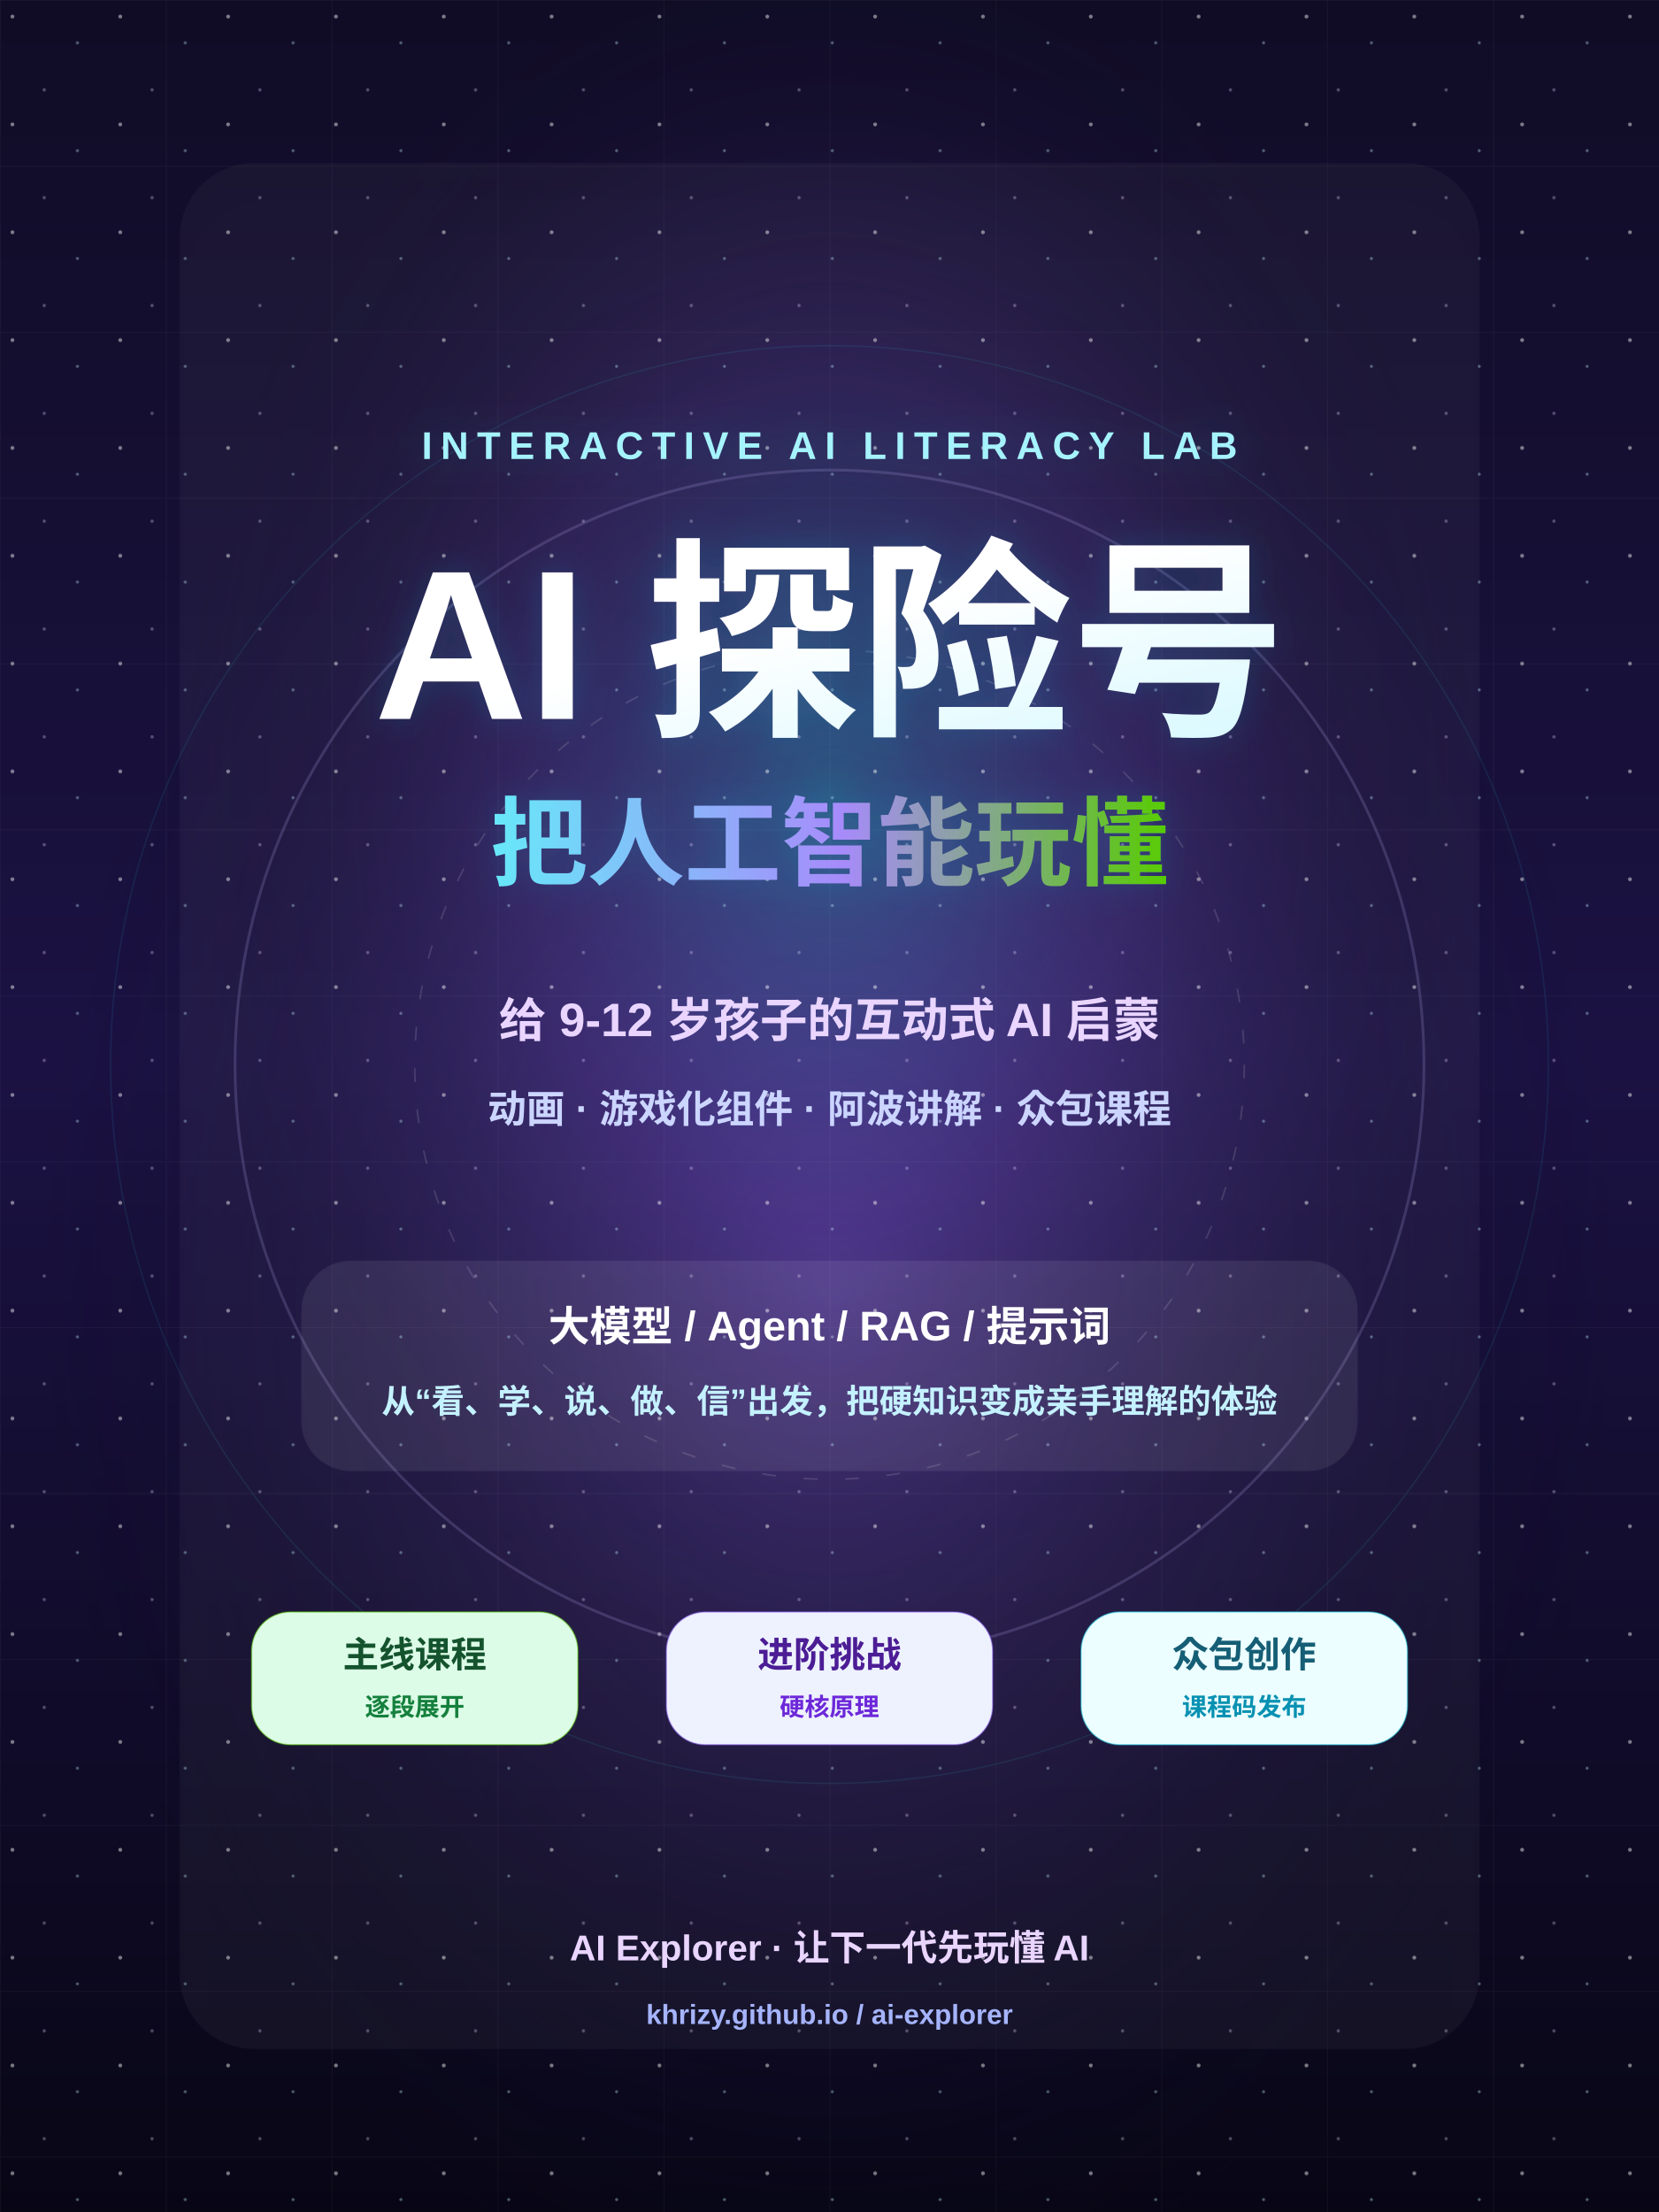
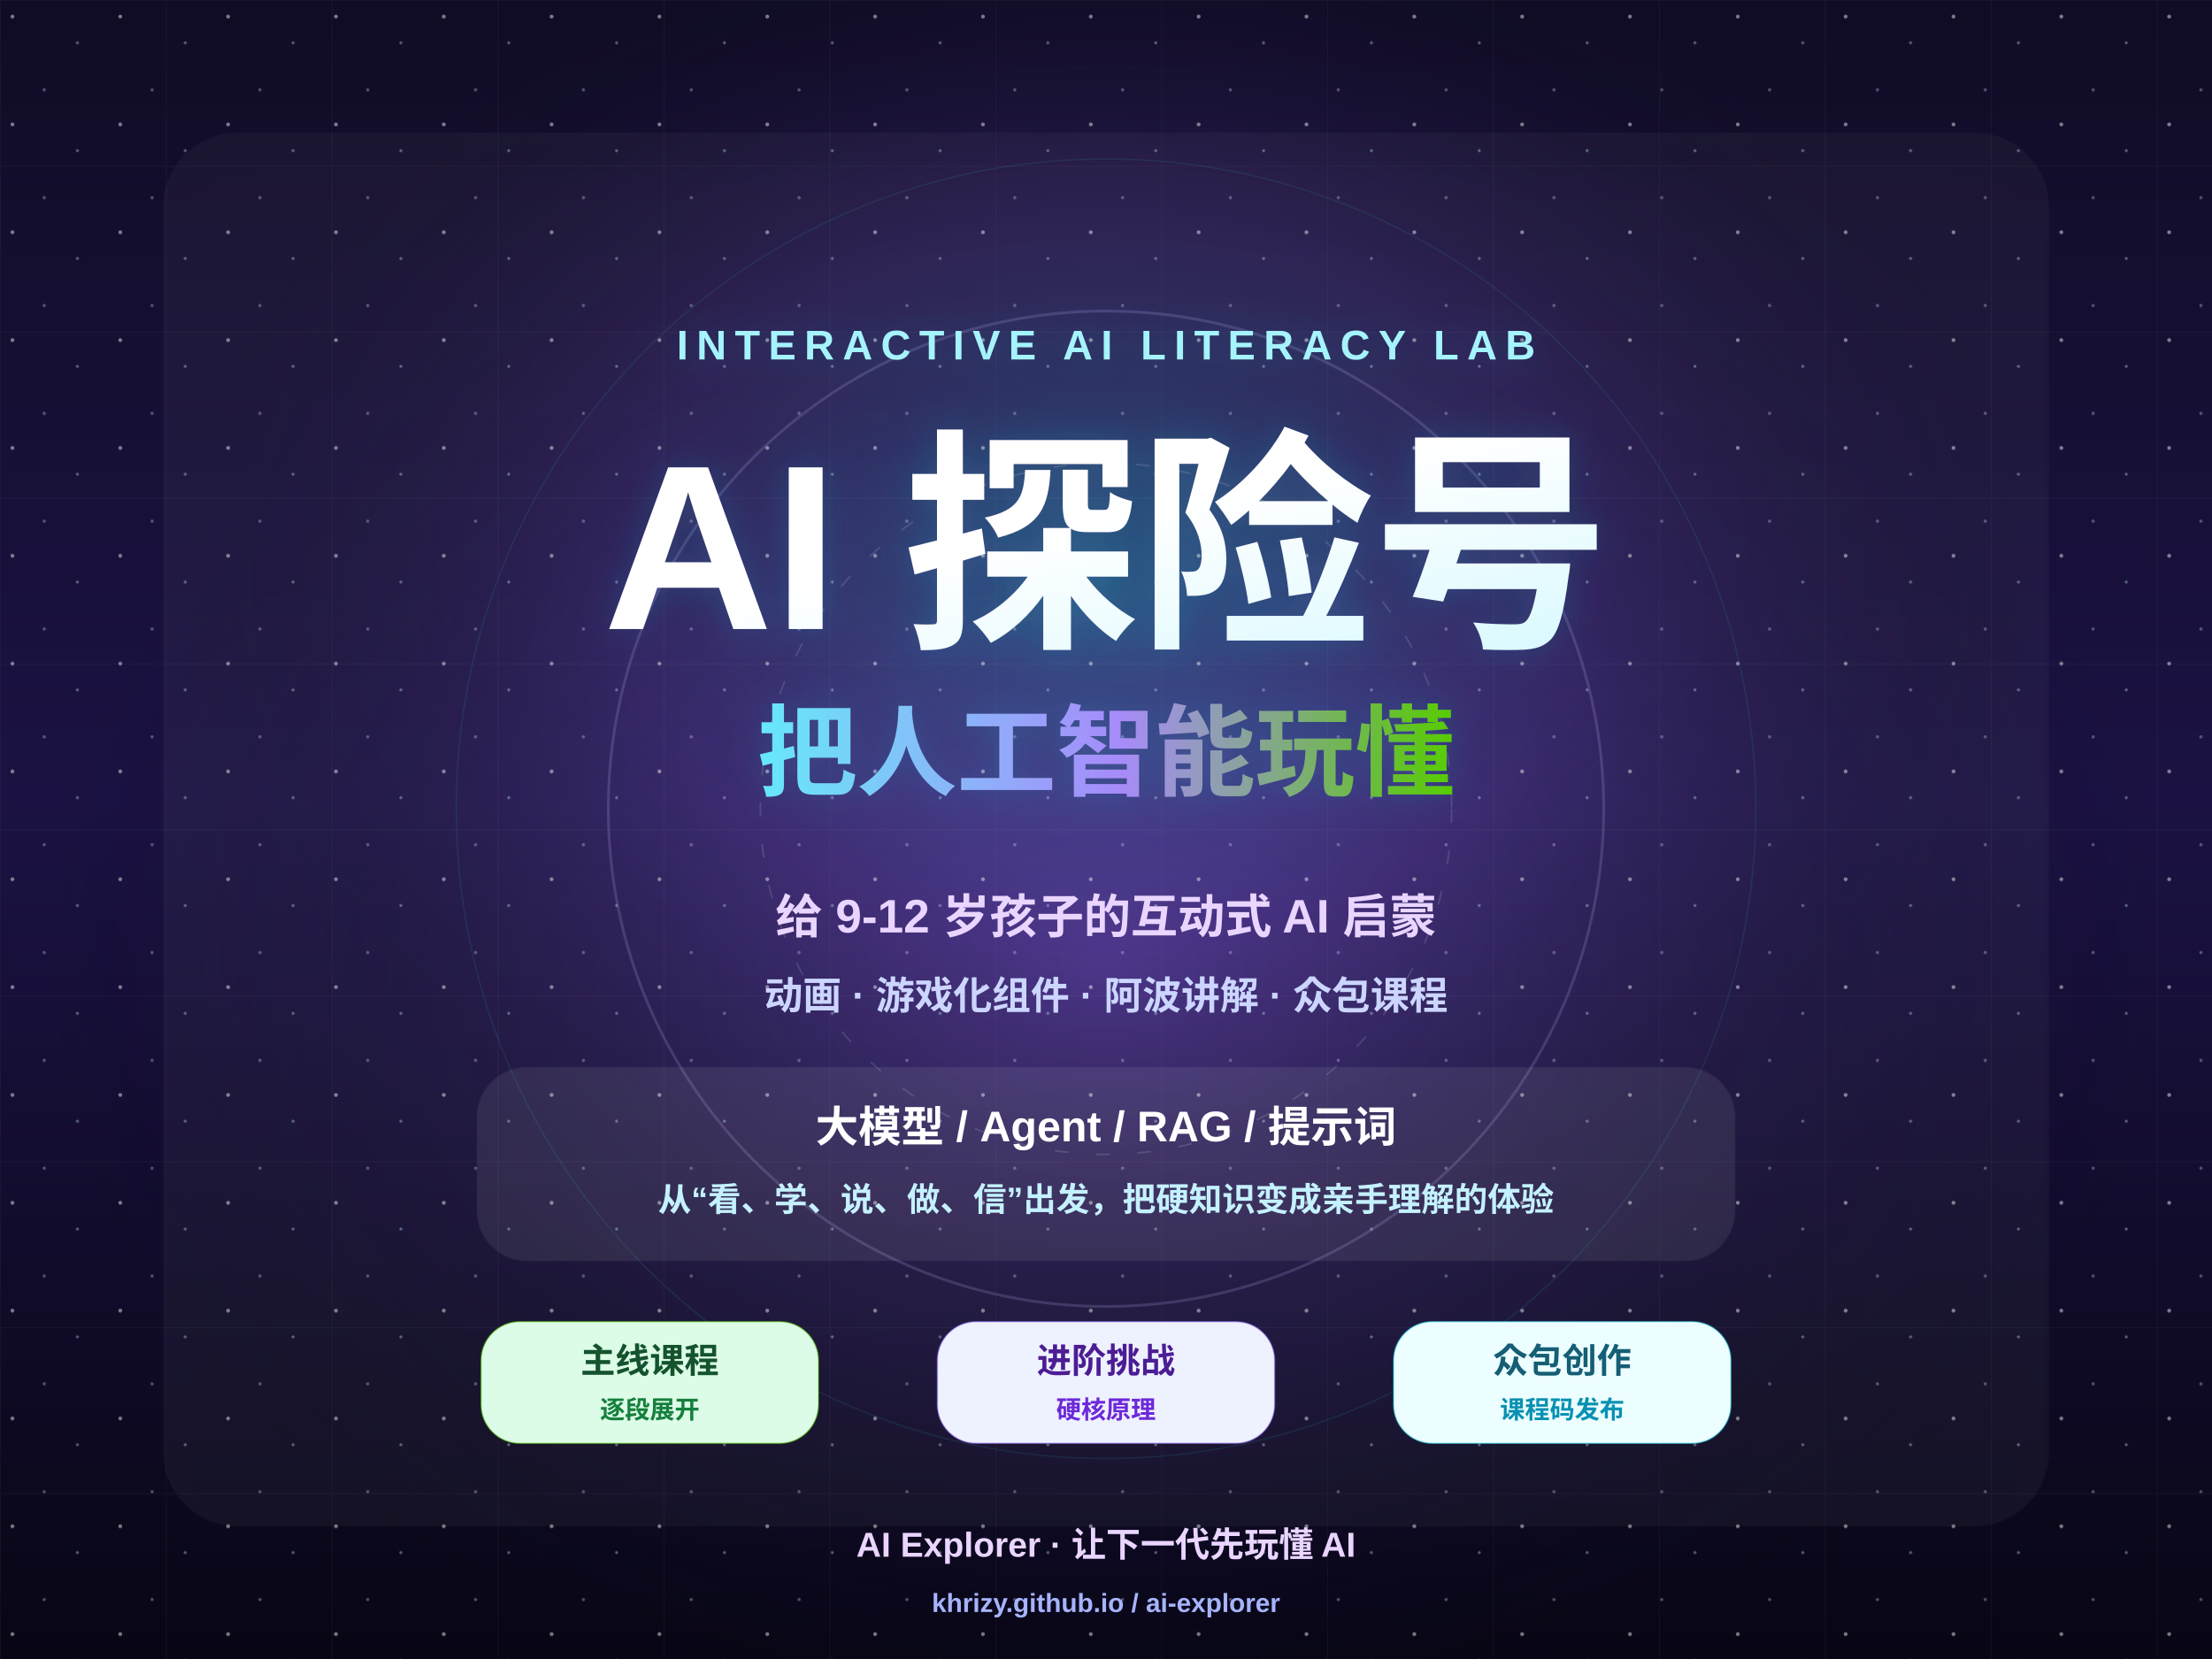
- <svg xmlns="http://www.w3.org/2000/svg" width="1200" height="1600" viewBox="0 0 1200 1600" role="img" aria-labelledby="title desc">
+ <svg xmlns="http://www.w3.org/2000/svg" width="1600" height="1200" viewBox="0 0 1600 1200" role="img" aria-labelledby="title desc">
  <defs>
-     <radialGradient id="cyanGlow" cx="50%" cy="36%" r="40%">
-       <stop offset="0%" stop-color="#22d3ee" stop-opacity="0.38" />
-       <stop offset="48%" stop-color="#8b5cf6" stop-opacity="0.16" />
+     <radialGradient id="cyanGlow" cx="50%" cy="35%" r="42%">
+       <stop offset="0%" stop-color="#22d3ee" stop-opacity="0.36" />
+       <stop offset="52%" stop-color="#8b5cf6" stop-opacity="0.16" />
      <stop offset="100%" stop-color="#080615" stop-opacity="0" />
    </radialGradient>
    <radialGradient id="violetGlow" cx="50%" cy="58%" r="48%">
      <stop offset="0%" stop-color="#8b5cf6" stop-opacity="0.30" />
      <stop offset="70%" stop-color="#1b1243" stop-opacity="0.16" />
      <stop offset="100%" stop-color="#080615" stop-opacity="0" />
    </radialGradient>
    <linearGradient id="bg" x1="0" y1="0" x2="0" y2="1">
      <stop offset="0%" stop-color="#100c25" />
      <stop offset="48%" stop-color="#1b1243" />
      <stop offset="100%" stop-color="#080615" />
    </linearGradient>
    <linearGradient id="titleGrad" x1="0" y1="0" x2="1" y2="1">
      <stop offset="0%" stop-color="#ffffff" />
      <stop offset="46%" stop-color="#ffffff" />
      <stop offset="100%" stop-color="#d8f9ff" />
    </linearGradient>
    <linearGradient id="subGrad" x1="0" y1="0" x2="1" y2="0">
      <stop offset="0%" stop-color="#67e8f9" />
      <stop offset="52%" stop-color="#a78bfa" />
      <stop offset="100%" stop-color="#58cc02" />
    </linearGradient>
    <filter id="softShadow" x="-30%" y="-30%" width="160%" height="160%">
      <feDropShadow dx="0" dy="22" stdDeviation="24" flood-color="#050313" flood-opacity="0.55" />
    </filter>
    <filter id="titleShadow" x="-20%" y="-20%" width="140%" height="140%">
      <feDropShadow dx="0" dy="18" stdDeviation="22" flood-color="#050313" flood-opacity="0.68" />
      <feDropShadow dx="0" dy="0" stdDeviation="12" flood-color="#22d3ee" flood-opacity="0.16" />
    </filter>
    <pattern id="stars" width="78" height="78" patternUnits="userSpaceOnUse">
      <circle cx="9" cy="12" r="1.4" fill="#fff" opacity="0.52" />
      <circle cx="56" cy="31" r="1.1" fill="#c4f1ff" opacity="0.42" />
      <circle cx="32" cy="65" r="1.2" fill="#e9d5ff" opacity="0.36" />
    </pattern>
    <pattern id="grid" width="120" height="120" patternUnits="userSpaceOnUse">
      <path d="M0 0H120M0 0V120" stroke="#ffffff" stroke-width="1" opacity="0.045" />
    </pattern>
  </defs>
-   <rect width="1200" height="1600" fill="url(#bg)" />
-   <rect width="1200" height="1600" fill="url(#cyanGlow)" />
-   <rect width="1200" height="1600" fill="url(#violetGlow)" />
-   <rect width="1200" height="1600" fill="url(#stars)" opacity="0.86" />
-   <rect width="1200" height="1600" fill="url(#grid)" />
-   <circle cx="600" cy="770" r="430" fill="none" stroke="#c4b5fd" stroke-width="2" opacity="0.18" />
-   <circle cx="600" cy="770" r="520" fill="none" stroke="#22d3ee" stroke-width="1" opacity="0.10" />
-   <circle cx="600" cy="770" r="300" fill="none" stroke="#ffffff" stroke-width="1.2" opacity="0.13" stroke-dasharray="10 20" />
+   <rect width="1600" height="1200" fill="url(#bg)" />
+   <rect width="1600" height="1200" fill="url(#cyanGlow)" />
+   <rect width="1600" height="1200" fill="url(#violetGlow)" />
+   <rect width="1600" height="1200" fill="url(#stars)" opacity="0.86" />
+   <rect width="1600" height="1200" fill="url(#grid)" />
+   <circle cx="800" cy="585" r="360" fill="none" stroke="#c4b5fd" stroke-width="2" opacity="0.18" />
+   <circle cx="800" cy="585" r="470" fill="none" stroke="#22d3ee" stroke-width="1" opacity="0.10" />
+   <circle cx="800" cy="585" r="250" fill="none" stroke="#ffffff" stroke-width="1.2" opacity="0.13" stroke-dasharray="10 20" />
  <g opacity="0.95" filter="url(#softShadow)">
-     <rect x="130" y="118" width="940" height="1364" rx="54" fill="#ffffff" opacity="0.035" stroke="#c4b5fd" stroke-opacity="0.20" />
+     <rect x="118" y="96" width="1364" height="1008" rx="54" fill="#ffffff" opacity="0.035" stroke="#c4b5fd" stroke-opacity="0.20" />
  </g>
  <g text-anchor="middle" filter="url(#titleShadow)">
-     <text x="600" y="332" fill="#a5f3fc" font-family="Arial, 'Microsoft YaHei', sans-serif" font-size="28" font-weight="900" letter-spacing="6">INTERACTIVE AI LITERACY LAB</text>
-     <text x="600" y="520" fill="url(#titleGrad)" font-family="Arial, 'Microsoft YaHei', sans-serif" font-size="154" font-weight="900" letter-spacing="0">AI 探险号</text>
-     <text x="600" y="635" fill="url(#subGrad)" font-family="Arial, 'Microsoft YaHei', sans-serif" font-size="70" font-weight="900">把人工智能玩懂</text>
+     <text x="800" y="260" fill="#a5f3fc" font-family="Arial, 'Microsoft YaHei', sans-serif" font-size="30" font-weight="900" letter-spacing="6">INTERACTIVE AI LITERACY LAB</text>
+     <text x="800" y="455" fill="url(#titleGrad)" font-family="Arial, 'Microsoft YaHei', sans-serif" font-size="170" font-weight="900" letter-spacing="0">AI 探险号</text>
+     <text x="800" y="570" fill="url(#subGrad)" font-family="Arial, 'Microsoft YaHei', sans-serif" font-size="72" font-weight="900">把人工智能玩懂</text>
  </g>
  <g text-anchor="middle" font-family="Arial, 'Microsoft YaHei', sans-serif" font-weight="800">
-     <text x="600" y="750" fill="#e9d5ff" font-size="34">给 9-12 岁孩子的互动式 AI 启蒙</text>
-     <text x="600" y="812" fill="#cbd5ff" font-size="28">动画 · 游戏化组件 · 阿波讲解 · 众包课程</text>
+     <text x="800" y="675" fill="#e9d5ff" font-size="34">给 9-12 岁孩子的互动式 AI 启蒙</text>
+     <text x="800" y="730" fill="#cbd5ff" font-size="28">动画 · 游戏化组件 · 阿波讲解 · 众包课程</text>
  </g>
-   <g transform="translate(600 988)" text-anchor="middle" font-family="Arial, 'Microsoft YaHei', sans-serif">
-     <rect x="-382" y="-76" width="764" height="152" rx="36" fill="#ffffff" opacity="0.08" stroke="#c4b5fd" stroke-opacity="0.26" />
-     <text y="-18" fill="#ffffff" font-size="30" font-weight="900">大模型 / Agent / RAG / 提示词</text>
+   <g transform="translate(800 842)" text-anchor="middle" font-family="Arial, 'Microsoft YaHei', sans-serif">
+     <rect x="-455" y="-70" width="910" height="140" rx="36" fill="#ffffff" opacity="0.08" stroke="#c4b5fd" stroke-opacity="0.26" />
+     <text y="-16" fill="#ffffff" font-size="31" font-weight="900">大模型 / Agent / RAG / 提示词</text>
    <text y="34" fill="#c4f1ff" font-size="24" font-weight="800">从“看、学、说、做、信”出发，把硬知识变成亲手理解的体验</text>
  </g>
-   <g transform="translate(600 1214)" font-family="Arial, 'Microsoft YaHei', sans-serif" text-anchor="middle">
-     <g transform="translate(-300 0)">
-       <rect x="-118" y="-48" width="236" height="96" rx="28" fill="#dcfce7" stroke="#58cc02" stroke-opacity="0.48" />
-       <text y="-8" font-size="26" font-weight="900" fill="#14532d">主线课程</text>
-       <text y="27" font-size="18" font-weight="800" fill="#15803d">逐段展开</text>
+   <g transform="translate(800 1000)" font-family="Arial, 'Microsoft YaHei', sans-serif" text-anchor="middle">
+     <g transform="translate(-330 0)">
+       <rect x="-122" y="-44" width="244" height="88" rx="28" fill="#dcfce7" stroke="#58cc02" stroke-opacity="0.48" />
+       <text y="-7" font-size="25" font-weight="900" fill="#14532d">主线课程</text>
+       <text y="26" font-size="18" font-weight="800" fill="#15803d">逐段展开</text>
    </g>
    <g transform="translate(0 0)">
-       <rect x="-118" y="-48" width="236" height="96" rx="28" fill="#eef2ff" stroke="#8b5cf6" stroke-opacity="0.48" />
-       <text y="-8" font-size="26" font-weight="900" fill="#4c1d95">进阶挑战</text>
-       <text y="27" font-size="18" font-weight="800" fill="#6d28d9">硬核原理</text>
+       <rect x="-122" y="-44" width="244" height="88" rx="28" fill="#eef2ff" stroke="#8b5cf6" stroke-opacity="0.48" />
+       <text y="-7" font-size="25" font-weight="900" fill="#4c1d95">进阶挑战</text>
+       <text y="26" font-size="18" font-weight="800" fill="#6d28d9">硬核原理</text>
    </g>
-     <g transform="translate(300 0)">
-       <rect x="-118" y="-48" width="236" height="96" rx="28" fill="#ecfeff" stroke="#22d3ee" stroke-opacity="0.48" />
-       <text y="-8" font-size="26" font-weight="900" fill="#155e75">众包创作</text>
-       <text y="27" font-size="18" font-weight="800" fill="#0891b2">课程码发布</text>
+     <g transform="translate(330 0)">
+       <rect x="-122" y="-44" width="244" height="88" rx="28" fill="#ecfeff" stroke="#22d3ee" stroke-opacity="0.48" />
+       <text y="-7" font-size="25" font-weight="900" fill="#155e75">众包创作</text>
+       <text y="26" font-size="18" font-weight="800" fill="#0891b2">课程码发布</text>
    </g>
  </g>
-   <g transform="translate(600 1418)" text-anchor="middle" font-family="Arial, 'Microsoft YaHei', sans-serif">
-     <text fill="#e9d5ff" font-size="26" font-weight="900">AI Explorer · 让下一代先玩懂 AI</text>
-     <text y="46" fill="#a5b4fc" font-size="20" font-weight="800">khrizy.github.io / ai-explorer</text>
+   <g transform="translate(800 1126)" text-anchor="middle" font-family="Arial, 'Microsoft YaHei', sans-serif">
+     <text fill="#e9d5ff" font-size="25" font-weight="900">AI Explorer · 让下一代先玩懂 AI</text>
+     <text y="40" fill="#a5b4fc" font-size="19" font-weight="800">khrizy.github.io / ai-explorer</text>
  </g>
</svg>
